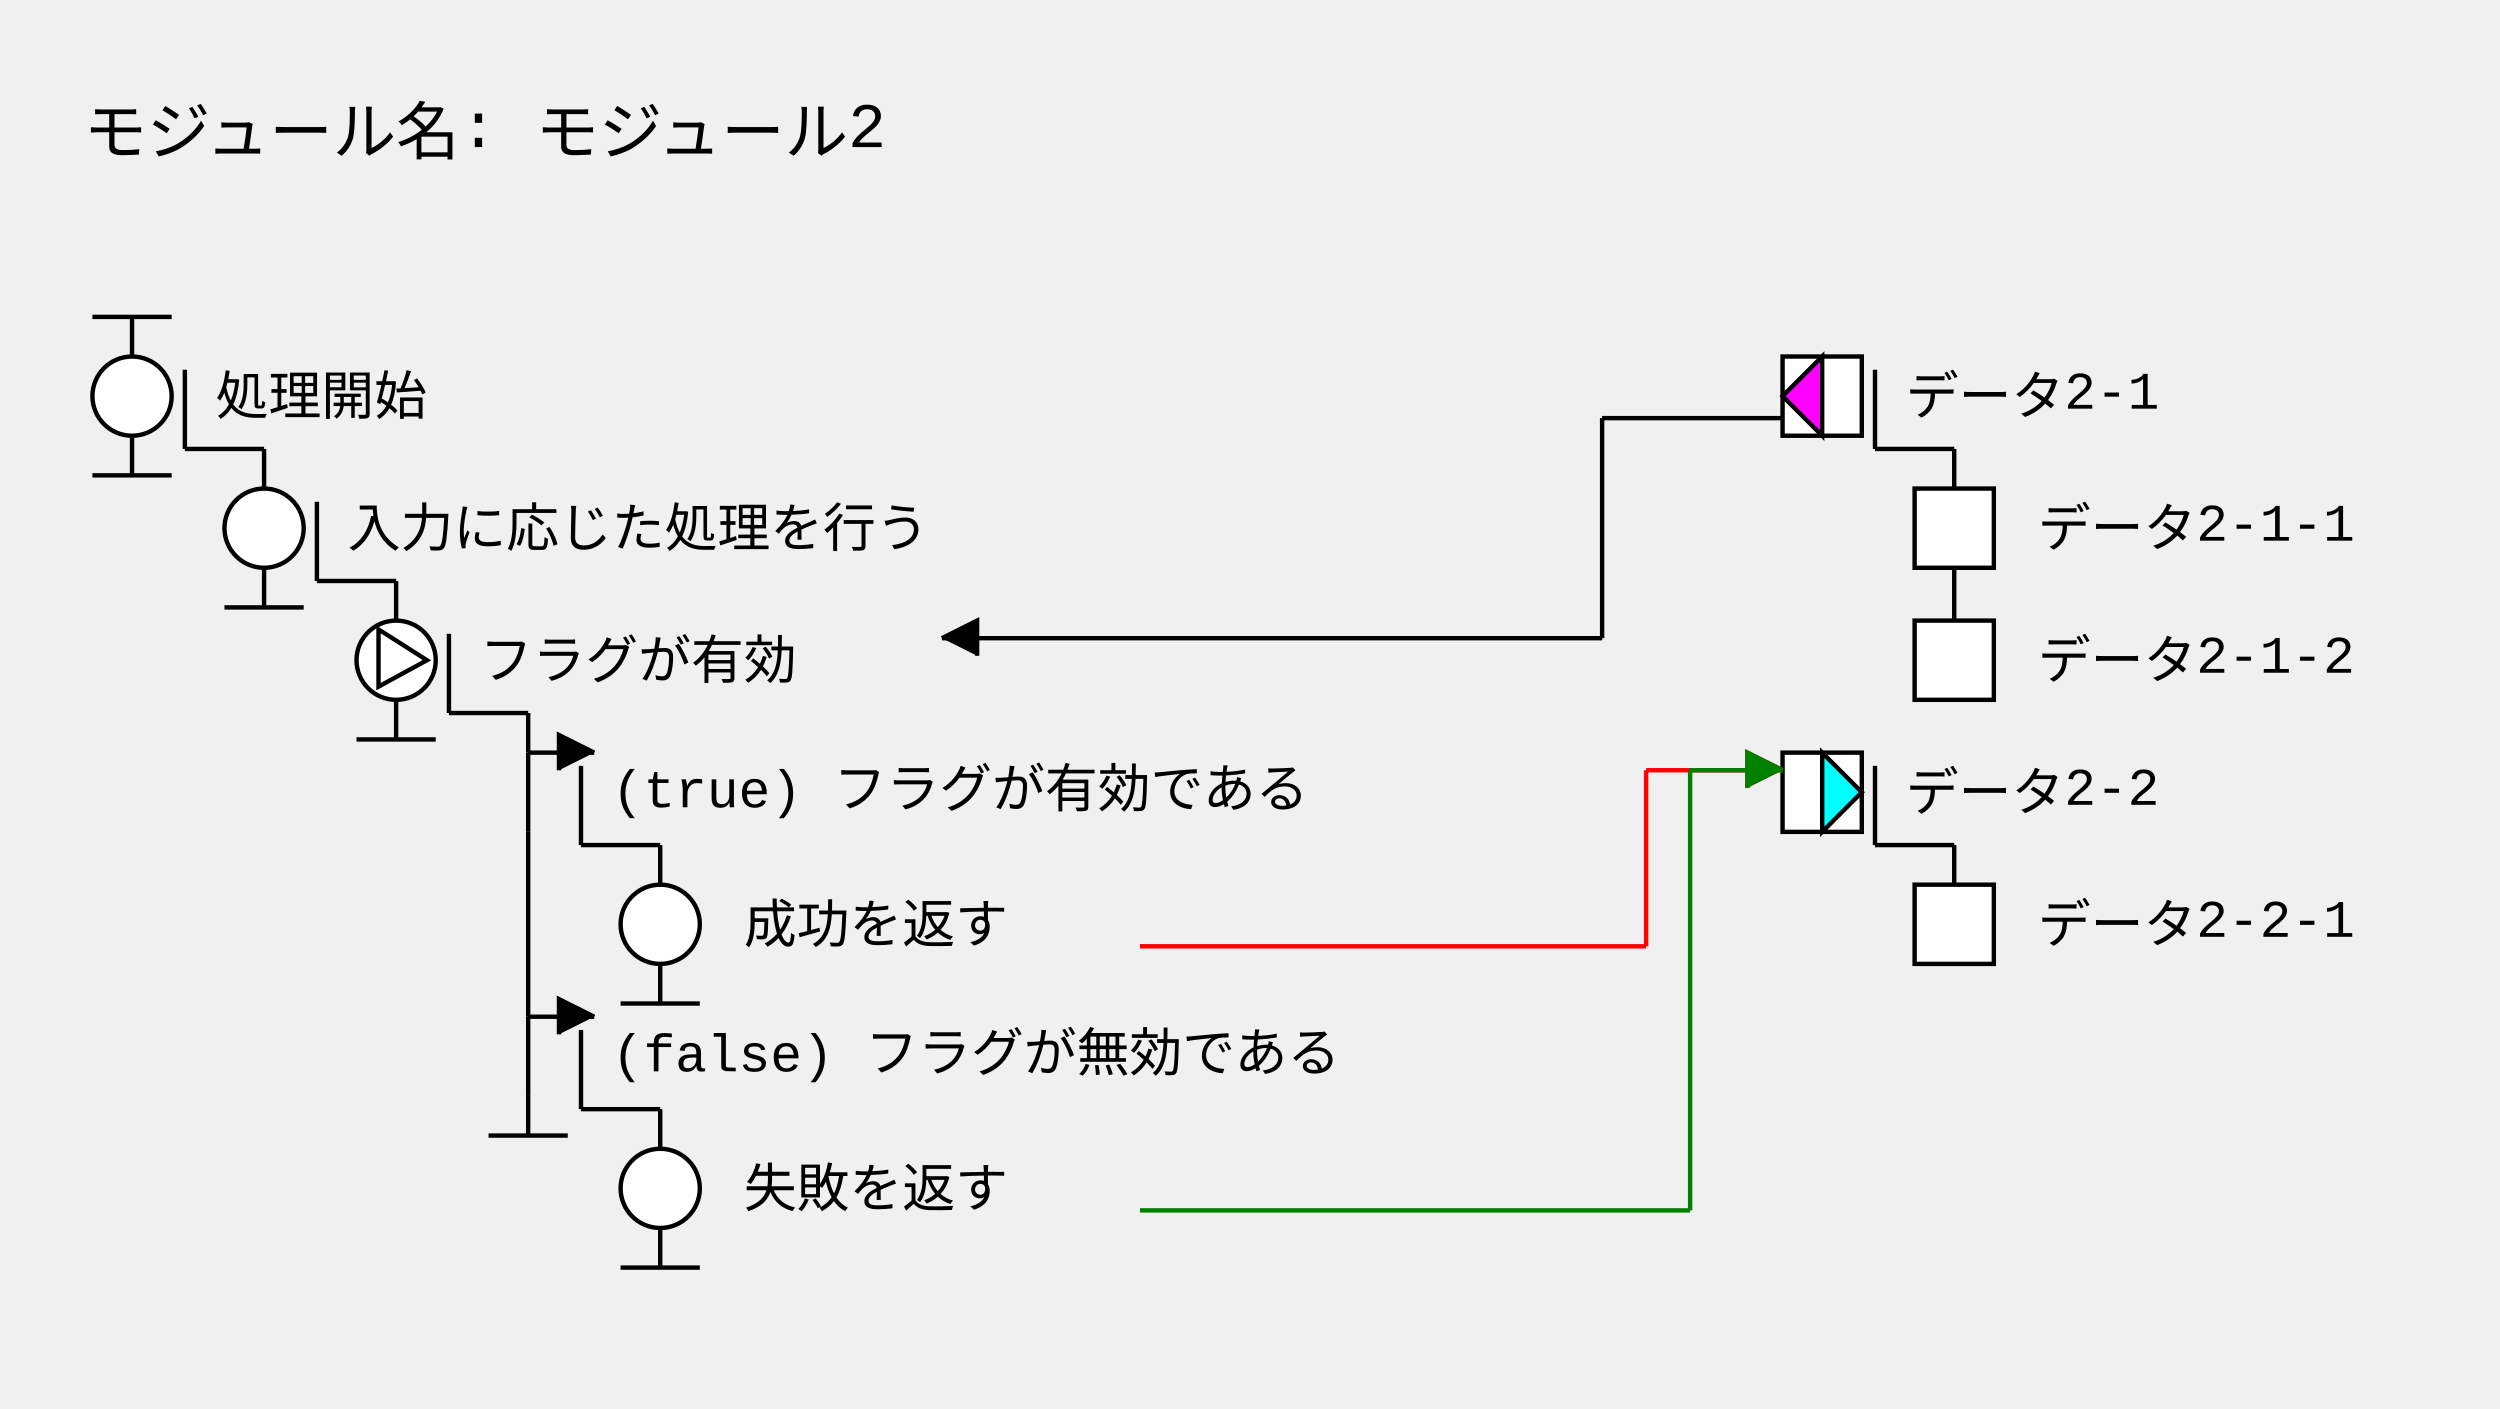
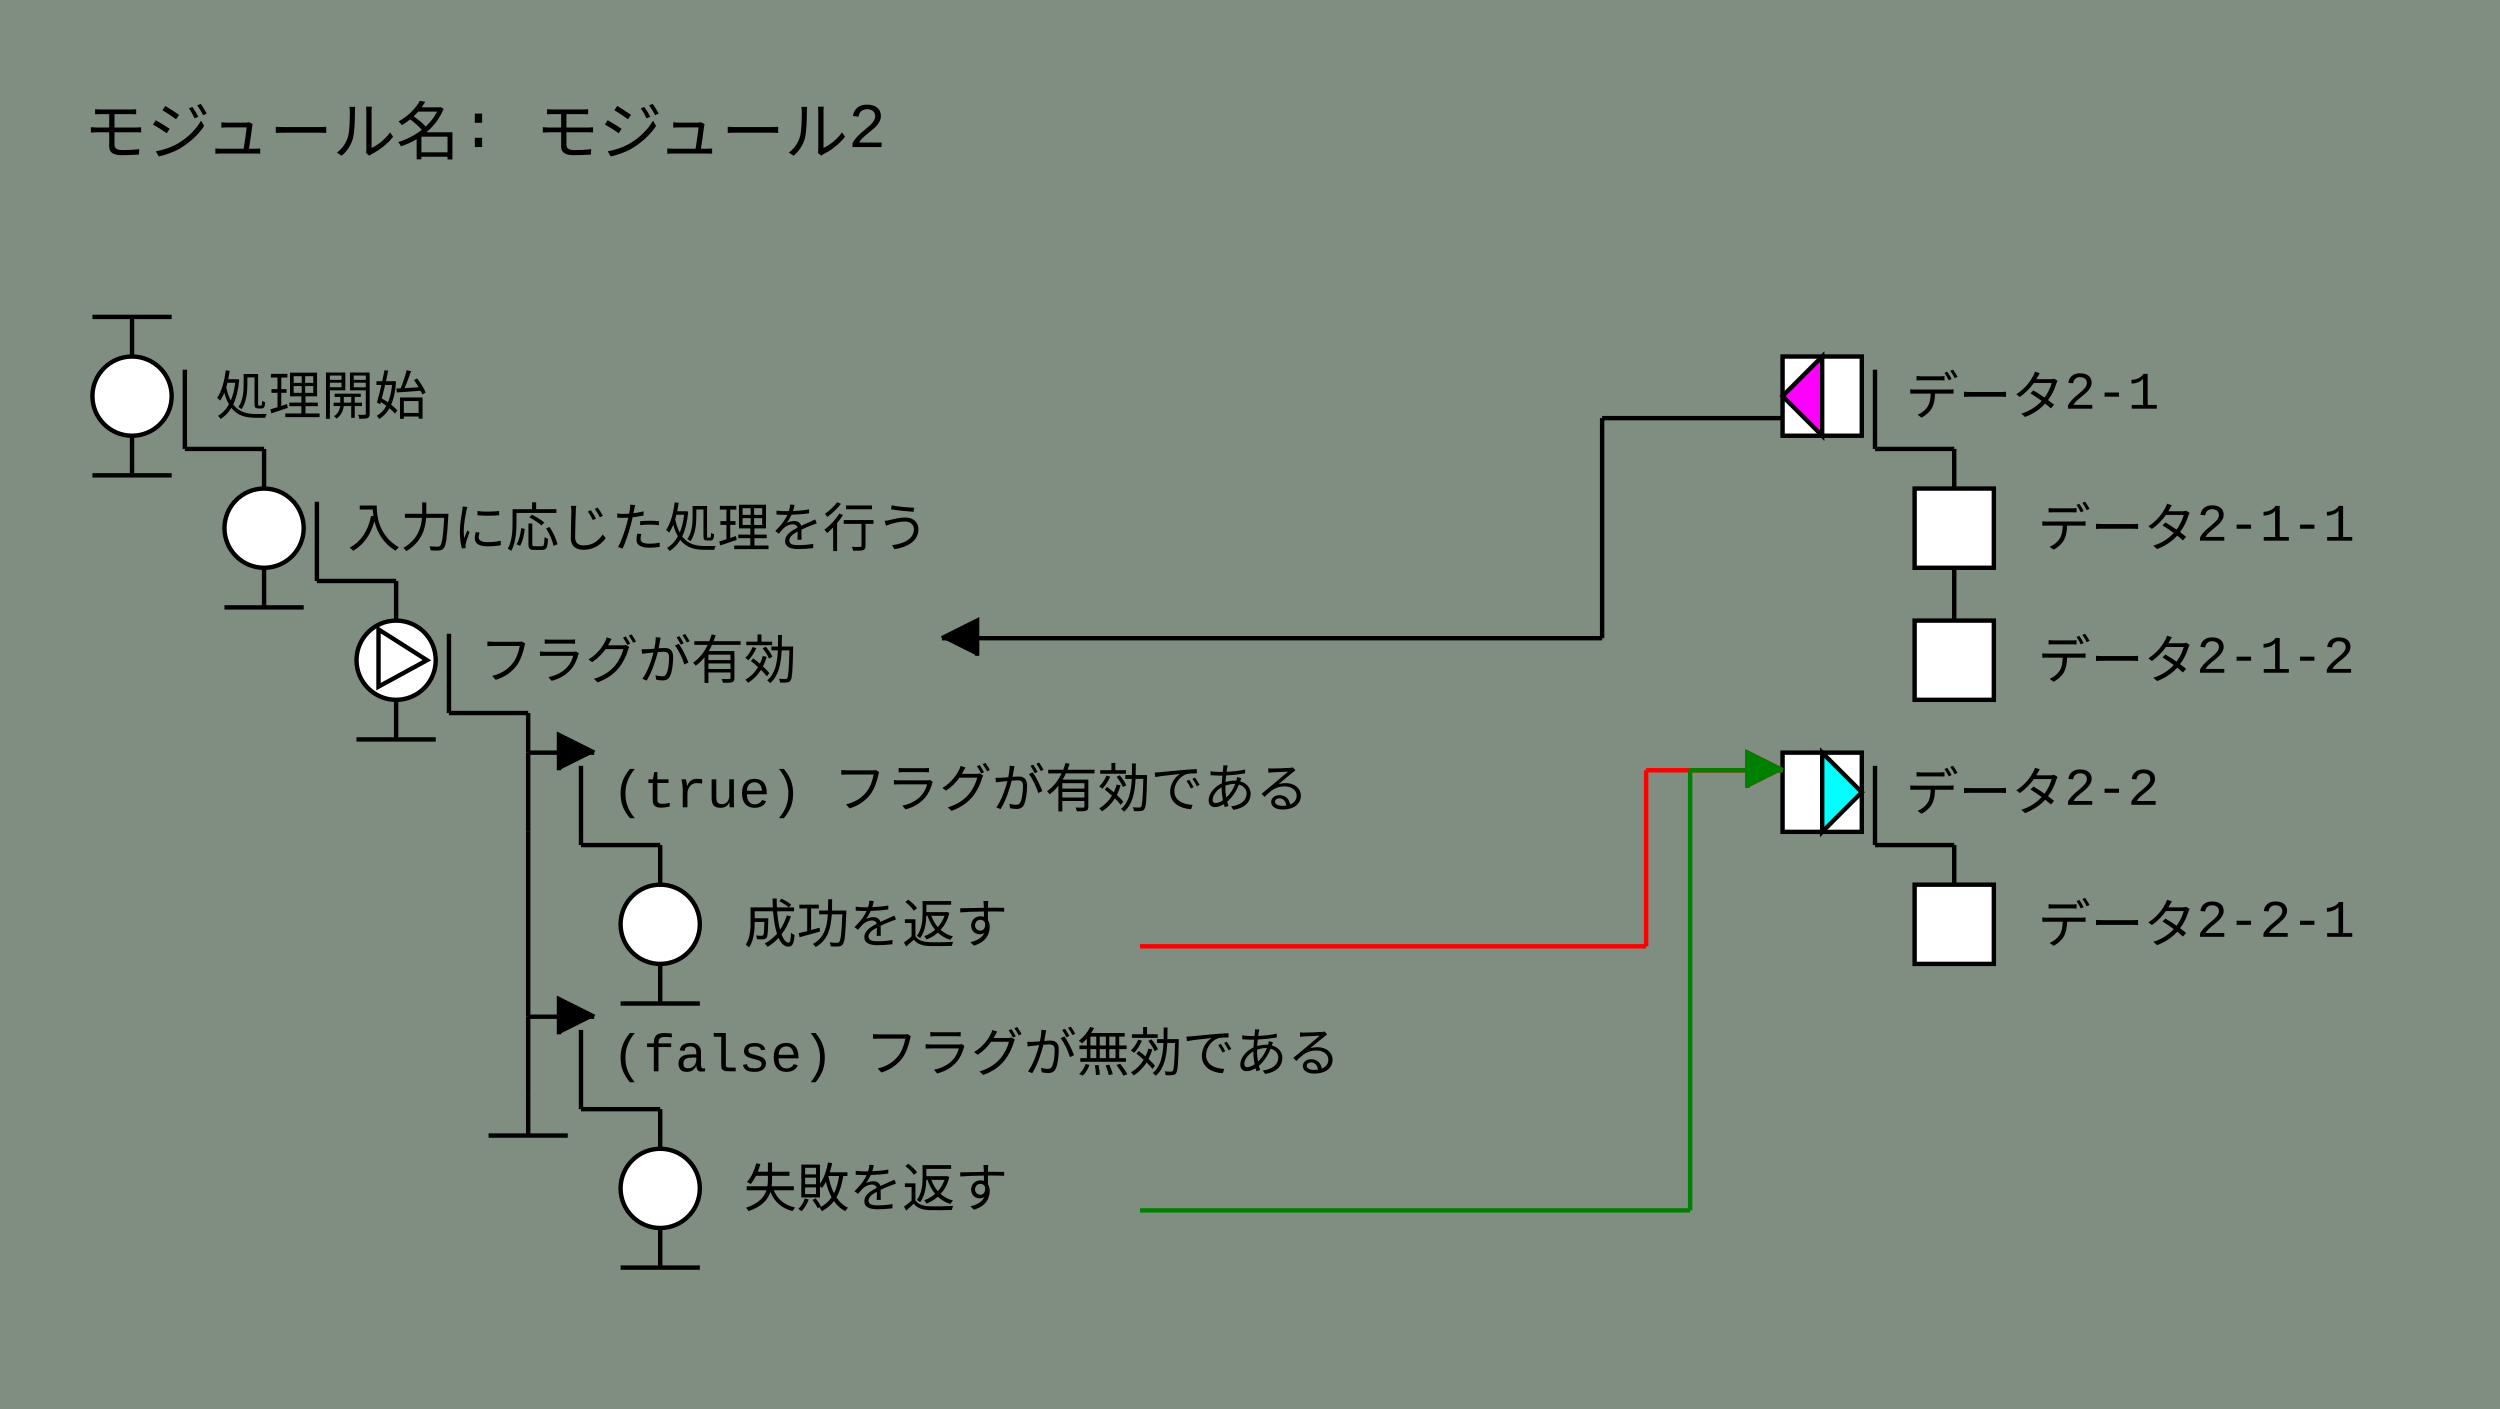
<svg xmlns="http://www.w3.org/2000/svg" width="568" height="320" style="background-color: #808d81">
+   <rect x="0" y="0" width="568" height="320" fill="#808d81" stroke="#808d81" />
  <text x="19" y="30" text-anchor="start" dominant-baseline="middle" font-family="Consolas, Meiryo UI, Courier New, monospace" font-size="120%" rotate="0">モジュール名: モジュール2</text>
  <circle cx="30" cy="90" r="9" fill="white" stroke="black" />
  <text x="49" y="90" text-anchor="start" dominant-baseline="middle" font-family="Consolas, Meiryo UI, Courier New, monospace" font-size="100%" rotate="0">処理開始</text>
  <line x1="30" y1="72" x2="30" y2="81" stroke="black" />
  <line x1="21" y1="72" x2="39" y2="72" stroke="black" />
  <line x1="30" y1="99" x2="30" y2="108" stroke="black" />
  <line x1="21" y1="108" x2="39" y2="108" stroke="black" />
  <circle cx="60" cy="120" r="9" fill="white" stroke="black" />
  <text x="79" y="120" text-anchor="start" dominant-baseline="middle" font-family="Consolas, Meiryo UI, Courier New, monospace" font-size="100%" rotate="0">入力に応じた処理を行う</text>
  <line x1="60" y1="129" x2="60" y2="138" stroke="black" />
  <line x1="51" y1="138" x2="69" y2="138" stroke="black" />
  <line x1="60" y1="102" x2="60" y2="111" stroke="black" />
  <line x1="42" y1="102" x2="60" y2="102" stroke="black" />
  <line x1="42" y1="84" x2="42" y2="102" stroke="black" />
  <circle cx="90" cy="150" r="9" fill="white" stroke="black" />
  <polygon points="97 150 86 156 86 143" fill="white" stroke="black" />
  <text x="109" y="150" text-anchor="start" dominant-baseline="middle" font-family="Consolas, Meiryo UI, Courier New, monospace" font-size="100%" rotate="0">フラグが有効</text>
  <line x1="90" y1="159" x2="90" y2="168" stroke="black" />
  <line x1="81" y1="168" x2="99" y2="168" stroke="black" />
  <line x1="90" y1="132" x2="90" y2="141" stroke="black" />
  <line x1="72" y1="132" x2="90" y2="132" stroke="black" />
  <line x1="72" y1="114" x2="72" y2="132" stroke="black" />
  <line x1="120" y1="171" x2="120" y2="189" stroke="black" />
  <line x1="120" y1="171" x2="135" y2="171" stroke="black" />
  <path d="M 135 171 L 127 167 L 127 175" stroke="black" fill="black" />
  <text x="139" y="180" text-anchor="start" dominant-baseline="middle" font-family="Consolas, Meiryo UI, Courier New, monospace" font-size="100%" rotate="0">(true) フラグが有効である</text>
  <line x1="120" y1="162" x2="120" y2="171" stroke="black" />
  <line x1="102" y1="162" x2="120" y2="162" stroke="black" />
  <line x1="102" y1="144" x2="102" y2="162" stroke="black" />
  <circle cx="150" cy="210" r="9" fill="white" stroke="black" />
  <text x="169" y="210" text-anchor="start" dominant-baseline="middle" font-family="Consolas, Meiryo UI, Courier New, monospace" font-size="100%" rotate="0">成功を返す</text>
  <line x1="150" y1="219" x2="150" y2="228" stroke="black" />
  <line x1="141" y1="228" x2="159" y2="228" stroke="black" />
  <line x1="150" y1="192" x2="150" y2="201" stroke="black" />
  <line x1="132" y1="192" x2="150" y2="192" stroke="black" />
  <line x1="132" y1="174" x2="132" y2="192" stroke="black" />
  <line x1="120" y1="231" x2="120" y2="249" stroke="black" />
  <line x1="120" y1="231" x2="135" y2="231" stroke="black" />
  <path d="M 135 231 L 127 227 L 127 235" stroke="black" fill="black" />
  <text x="139" y="240" text-anchor="start" dominant-baseline="middle" font-family="Consolas, Meiryo UI, Courier New, monospace" font-size="100%" rotate="0">(false) フラグが無効である</text>
  <line x1="120" y1="189" x2="120" y2="231" stroke="black" />
  <line x1="120" y1="249" x2="120" y2="258" stroke="black" />
  <line x1="111" y1="258" x2="129" y2="258" stroke="black" />
  <circle cx="150" cy="270" r="9" fill="white" stroke="black" />
  <text x="169" y="270" text-anchor="start" dominant-baseline="middle" font-family="Consolas, Meiryo UI, Courier New, monospace" font-size="100%" rotate="0">失敗を返す</text>
  <line x1="150" y1="279" x2="150" y2="288" stroke="black" />
  <line x1="141" y1="288" x2="159" y2="288" stroke="black" />
  <line x1="150" y1="252" x2="150" y2="261" stroke="black" />
  <line x1="132" y1="252" x2="150" y2="252" stroke="black" />
  <line x1="132" y1="234" x2="132" y2="252" stroke="black" />
  <line x1="214" y1="145" x2="364" y2="145" stroke="black" />
  <path d="M 214 145 L 222 141 L 222 149" stroke="black" fill="black" />
  <line x1="259" y1="215" x2="374" y2="215" stroke="red" />
  <line x1="259" y1="275" x2="384" y2="275" stroke="green" />
  <rect x="405" y="81" width="18" height="18" fill="white" stroke="black" />
  <text x="433" y="90" text-anchor="start" dominant-baseline="middle" font-family="Consolas, Meiryo UI, Courier New, monospace" font-size="100%" rotate="0">データ2-1</text>
  <rect x="435" y="111" width="18" height="18" fill="white" stroke="black" />
  <text x="463" y="120" text-anchor="start" dominant-baseline="middle" font-family="Consolas, Meiryo UI, Courier New, monospace" font-size="100%" rotate="0">データ2-1-1</text>
  <line x1="444" y1="102" x2="444" y2="111" stroke="black" />
  <line x1="426" y1="102" x2="444" y2="102" stroke="black" />
  <line x1="426" y1="84" x2="426" y2="102" stroke="black" />
  <rect x="435" y="141" width="18" height="18" fill="white" stroke="black" />
  <text x="463" y="150" text-anchor="start" dominant-baseline="middle" font-family="Consolas, Meiryo UI, Courier New, monospace" font-size="100%" rotate="0">データ2-1-2</text>
  <line x1="444" y1="129" x2="444" y2="141" stroke="black" />
  <rect x="405" y="171" width="18" height="18" fill="white" stroke="black" />
  <text x="433" y="180" text-anchor="start" dominant-baseline="middle" font-family="Consolas, Meiryo UI, Courier New, monospace" font-size="100%" rotate="0">データ2-2</text>
  <rect x="435" y="201" width="18" height="18" fill="white" stroke="black" />
  <text x="463" y="210" text-anchor="start" dominant-baseline="middle" font-family="Consolas, Meiryo UI, Courier New, monospace" font-size="100%" rotate="0">データ2-2-1</text>
  <line x1="444" y1="192" x2="444" y2="201" stroke="black" />
  <line x1="426" y1="192" x2="444" y2="192" stroke="black" />
  <line x1="426" y1="174" x2="426" y2="192" stroke="black" />
  <path d="M 405 90 L 414 81 L 414 99 Z" stroke="black" fill="fuchsia" />
  <line x1="364" y1="95" x2="405" y2="95" stroke="black" />
  <path d="M 423 180 L 414 171 L 414 189 Z" stroke="black" fill="aqua" />
  <line x1="374" y1="175" x2="405" y2="175" stroke="red" />
  <path d="M 405 175 L 397 171 L 397 179" stroke="red" fill="red" />
  <line x1="384" y1="175" x2="405" y2="175" stroke="green" />
  <path d="M 405 175 L 397 171 L 397 179" stroke="green" fill="green" />
  <line x1="364" y1="95" x2="364" y2="145" stroke="black" />
  <line x1="374" y1="175" x2="374" y2="215" stroke="red" />
  <line x1="384" y1="175" x2="384" y2="275" stroke="green" />
</svg>
